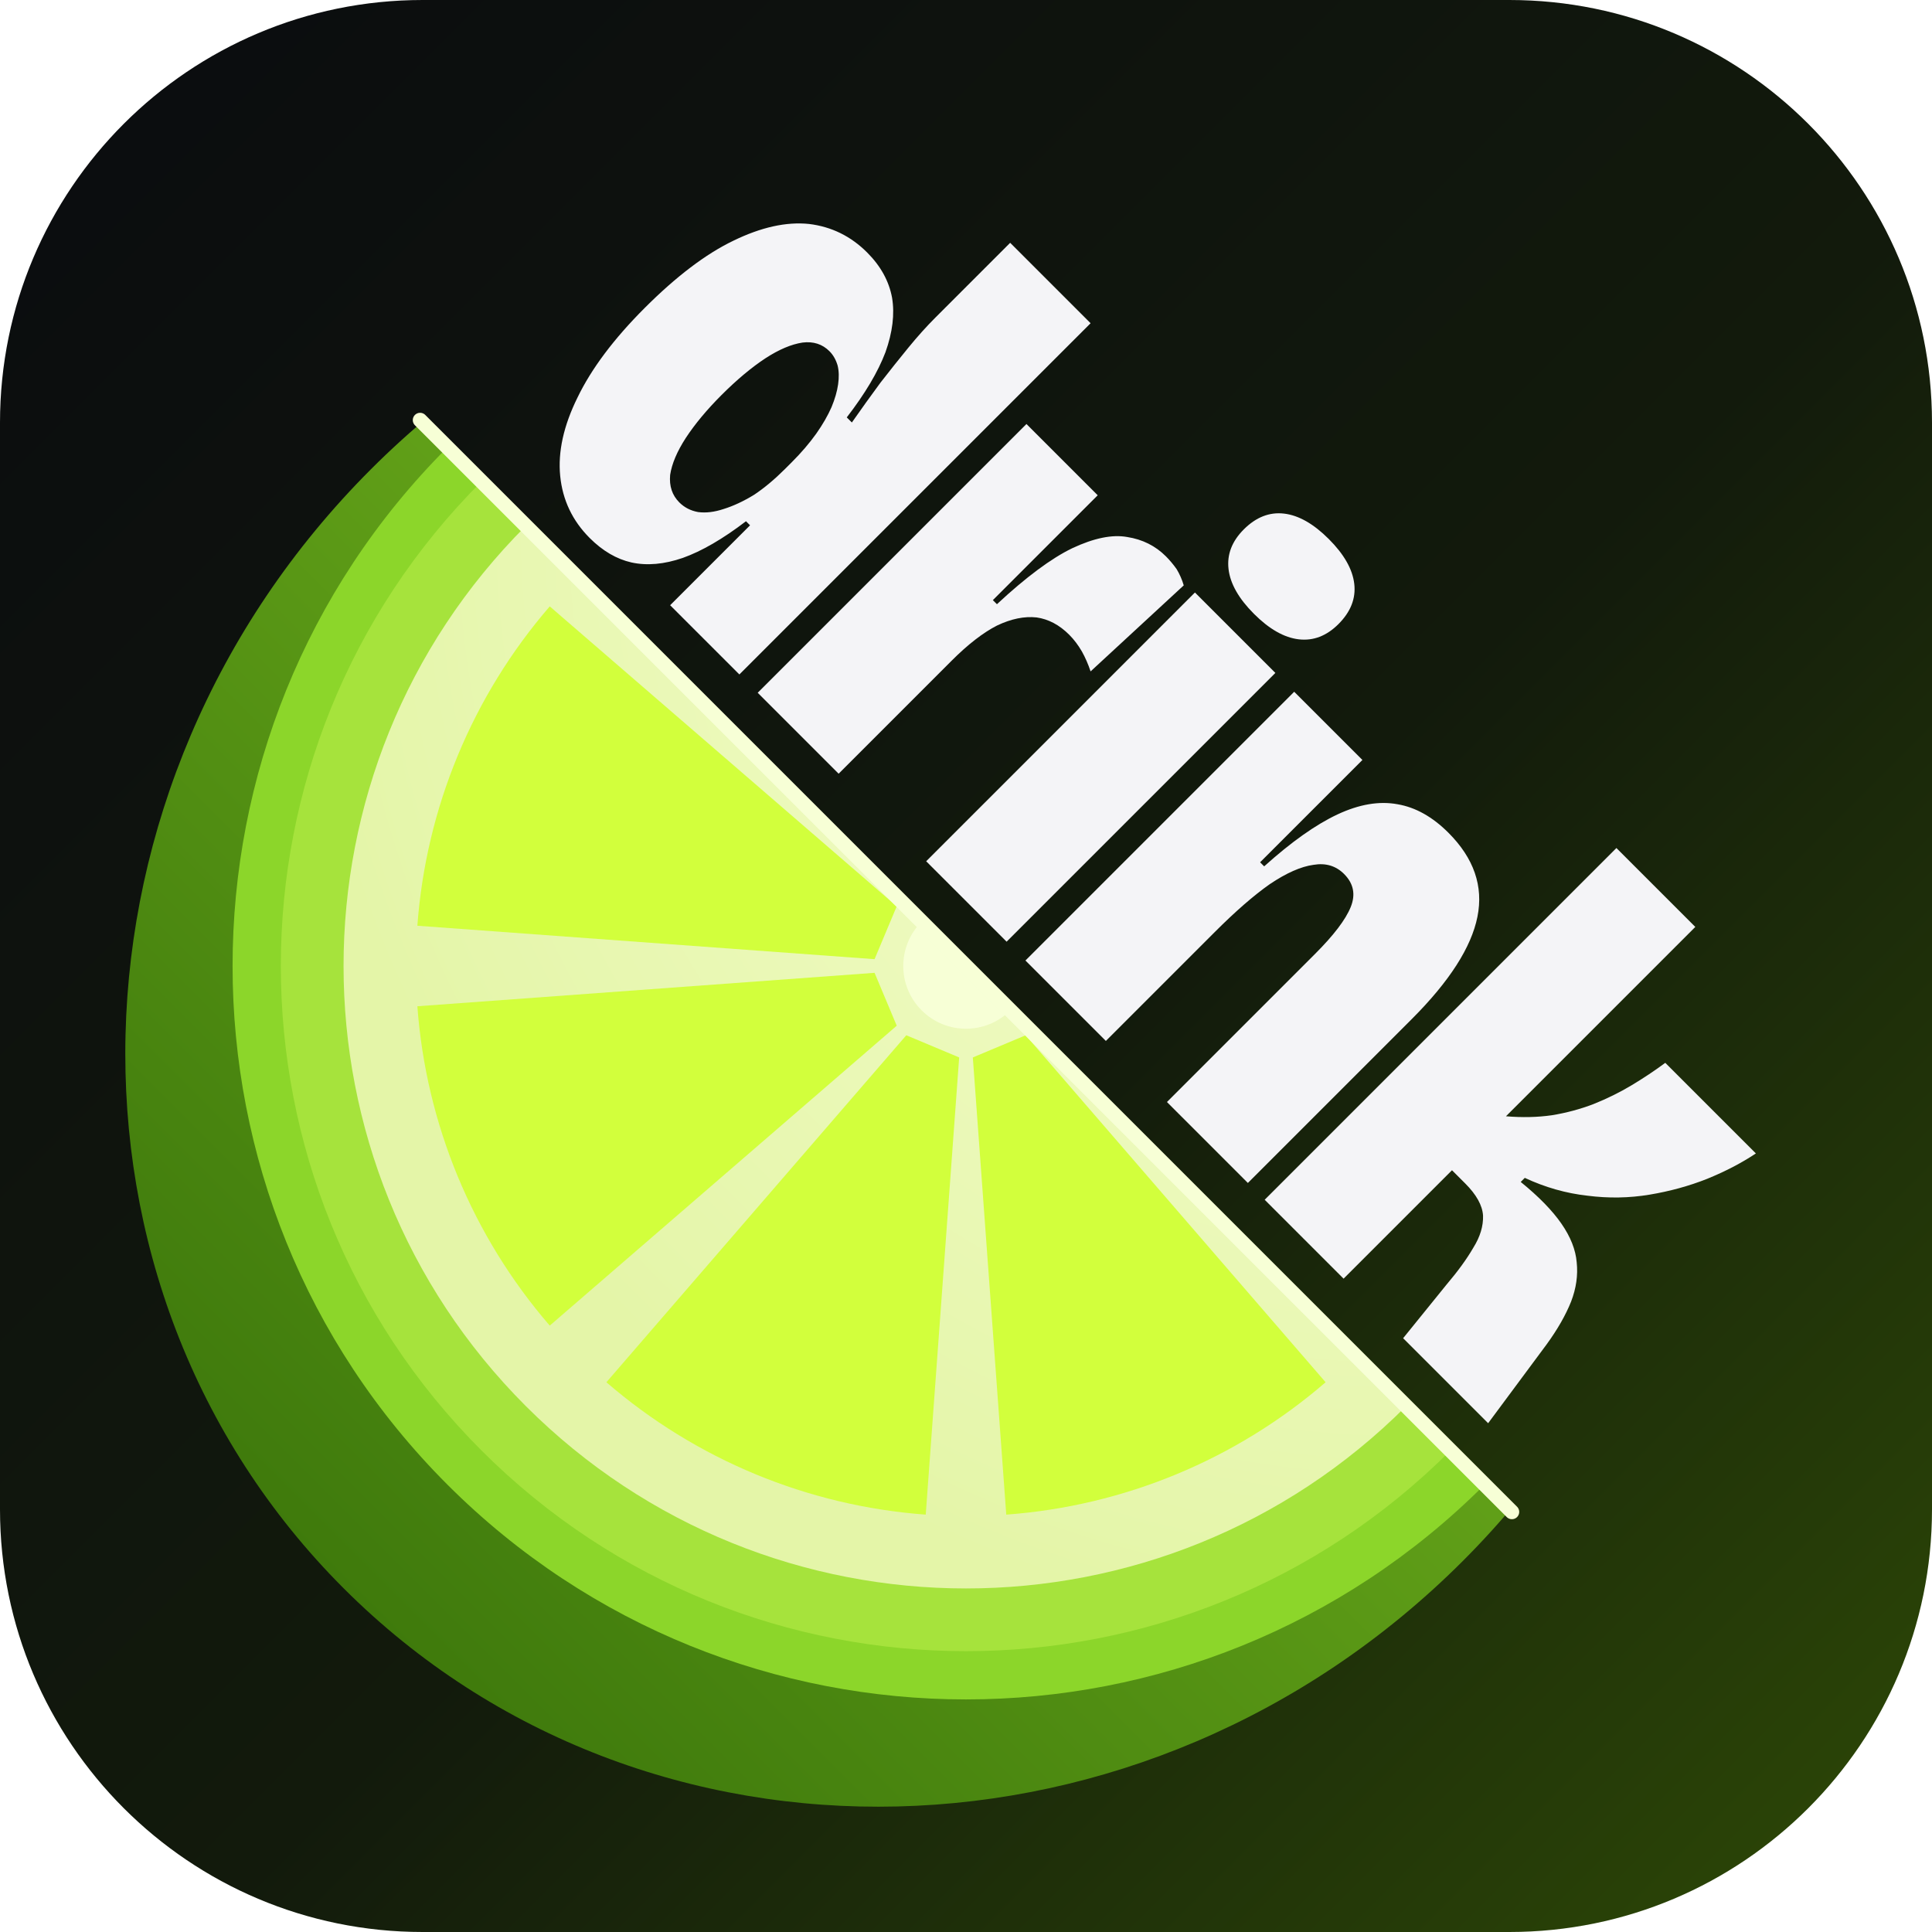
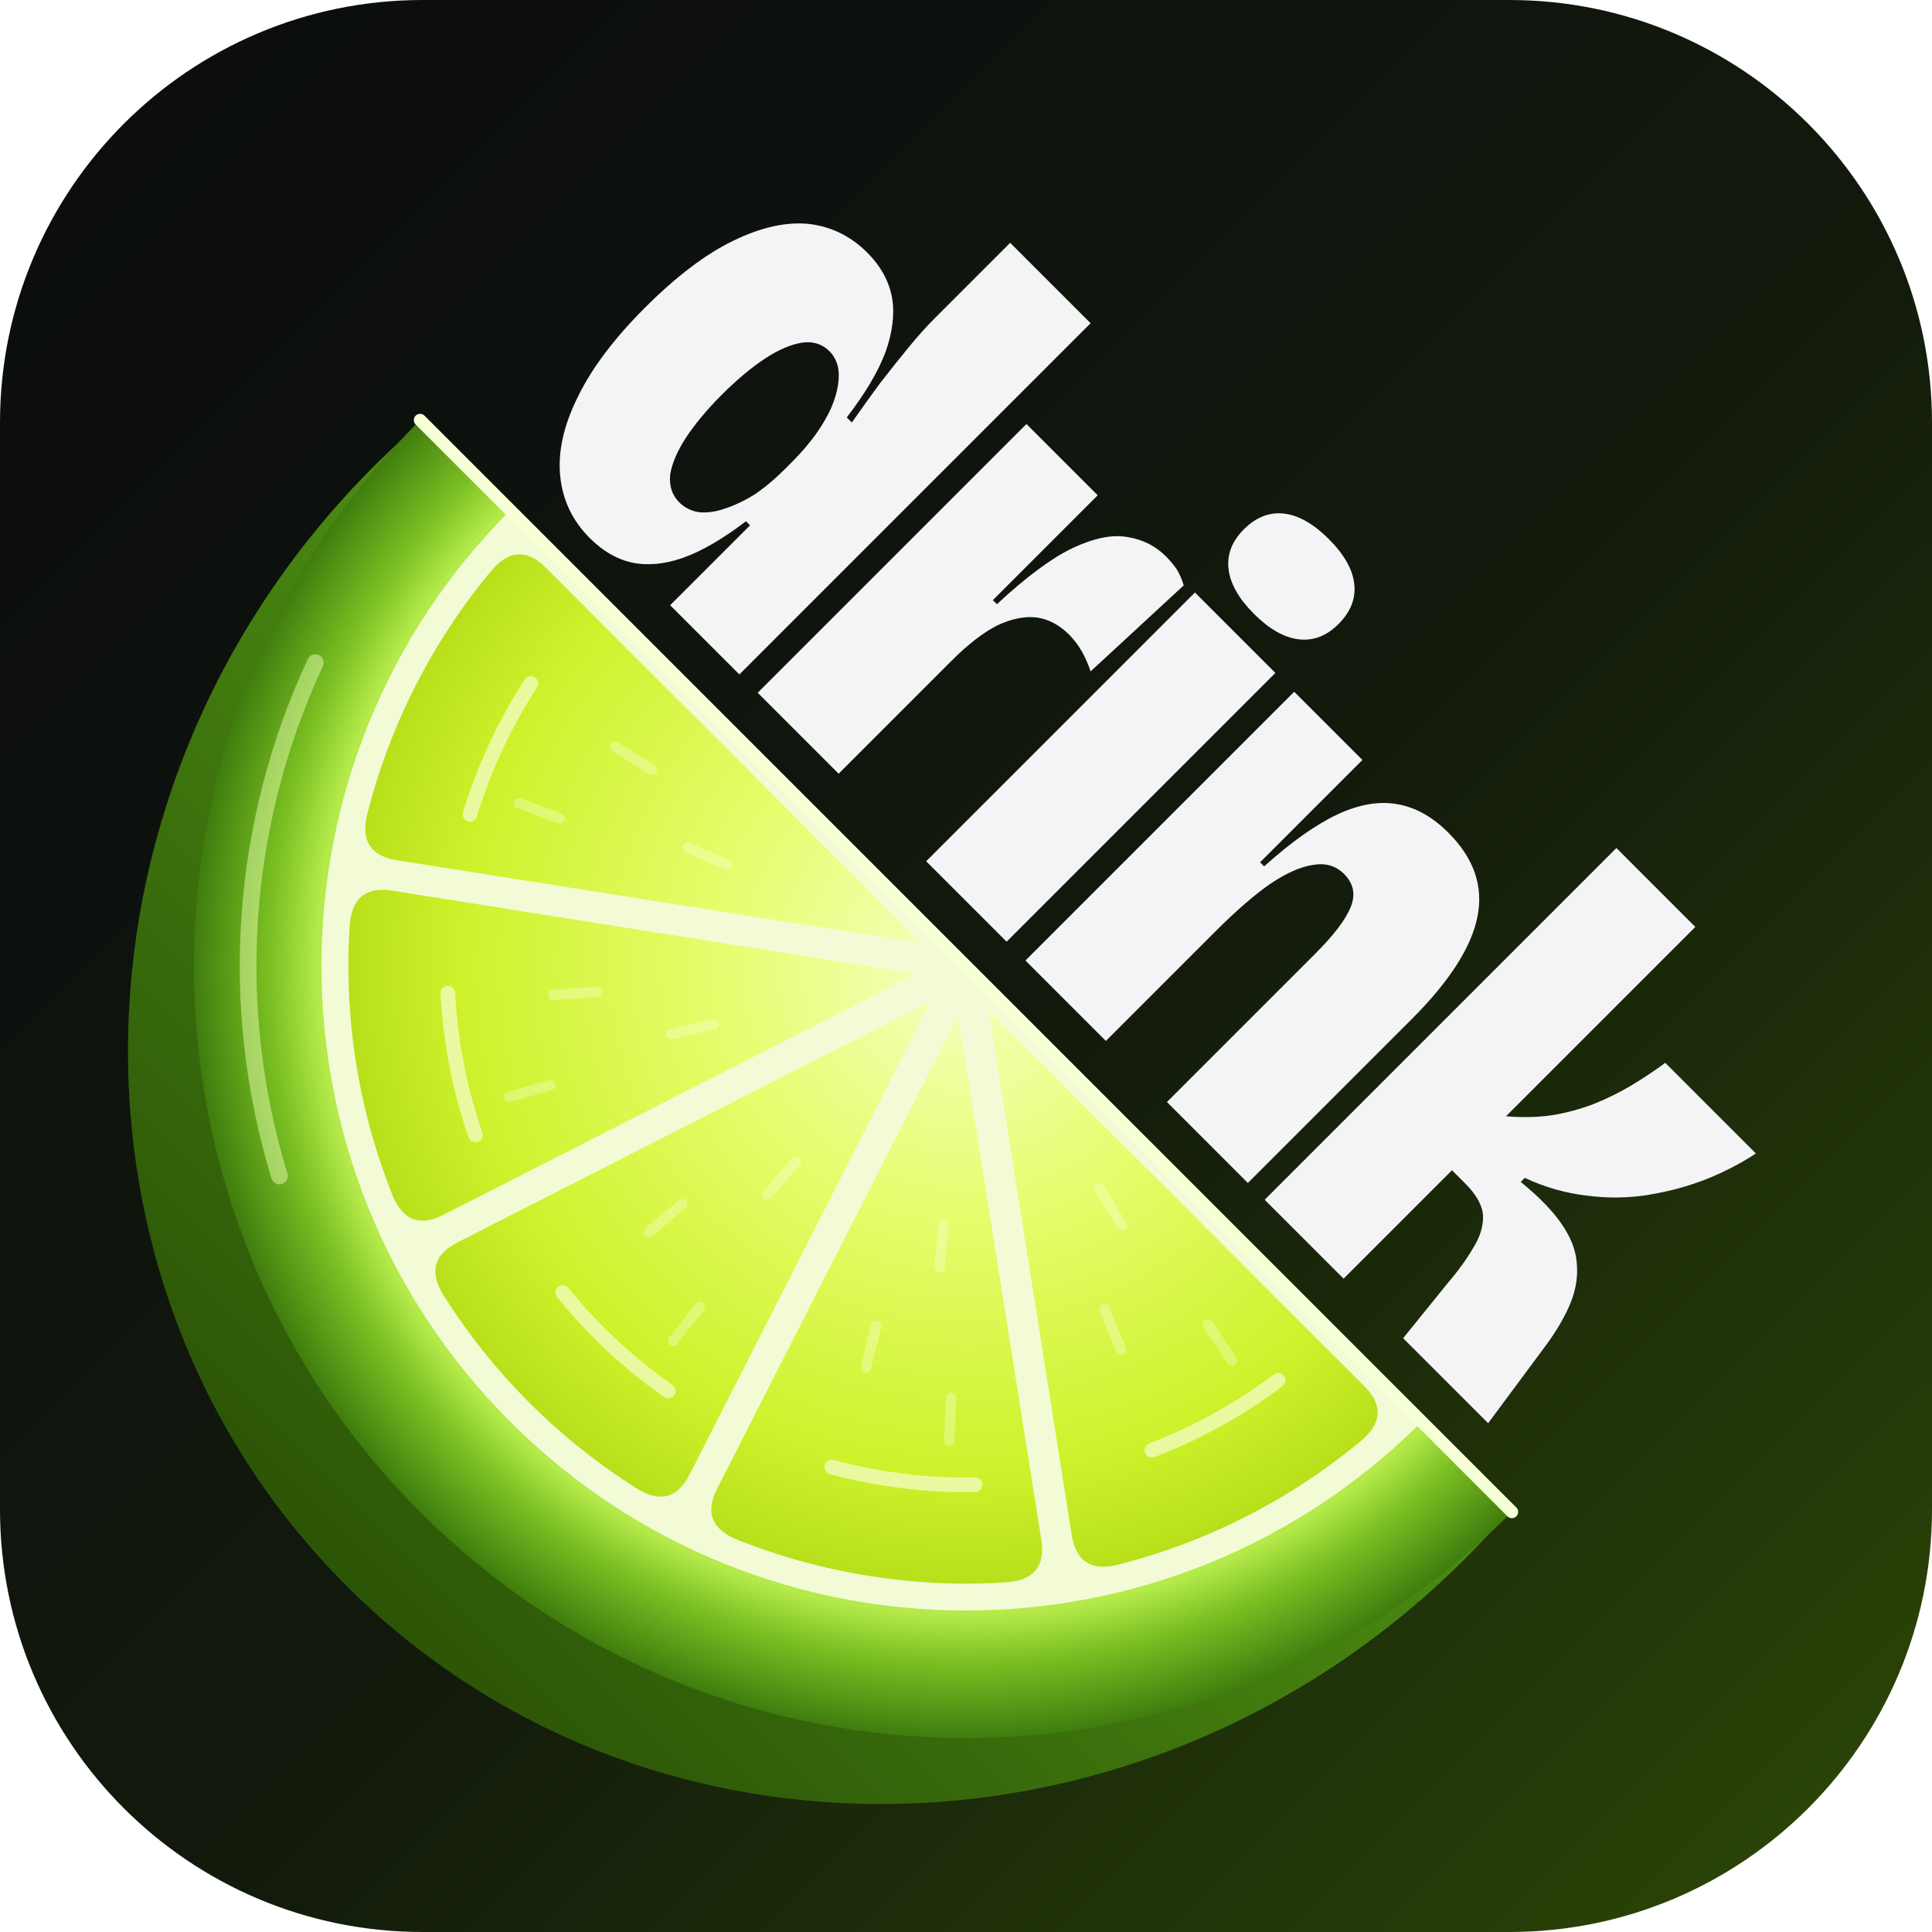
<svg xmlns="http://www.w3.org/2000/svg" viewBox="0 0 512 512">
  <defs>
    <linearGradient id="g" x1="0" y1="0" x2="1" y2="1">
      <stop offset="0" stop-color="#0A0B0F" />
      <stop offset=".55" stop-color="#121A0C" />
      <stop offset="1" stop-color="#2E4A06" />
    </linearGradient>
    <clipPath id="ic-corte">
      <path d="M56 500H944V981H56Z" />
    </clipPath>
-     <linearGradient id="ic-casca" x1="0" y1="0" x2="0" y2="1">
-       <stop offset="0" stop-color="#7DBF22" />
-       <stop offset="1" stop-color="#3F7A0C" />
+     <linearGradient id="ic-lado" x1="0" y1="0" x2="0" y2="1">
+       <stop offset=".5" stop-color="#4A8A12" />
+       <stop offset="1" stop-color="#2C5507" />
    </linearGradient>
-     <radialGradient id="ic-branco" cx=".5" cy="0" r=".9">
-       <stop offset="0" stop-color="#F7FFD6" />
-       <stop offset="1" stop-color="#E4F5A8" />
+     <radialGradient id="ic-casca" gradientUnits="userSpaceOnUse" cx="500" cy="500" r="370">
+       <stop offset=".84" stop-color="#B4EA4A" />
+       <stop offset=".9" stop-color="#7CC123" />
+       <stop offset="1" stop-color="#3F7D0E" />
+     </radialGradient>
+     <radialGradient id="ic-polpa" gradientUnits="userSpaceOnUse" cx="500" cy="500" r="296">
+       <stop offset="0" stop-color="#F6FFC4" />
+       <stop offset=".4" stop-color="#E6FD6E" />
+       <stop offset=".82" stop-color="#CDF22B" />
+       <stop offset="1" stop-color="#B7E01B" />
    </radialGradient>
  </defs>
  <rect width="512" height="512" rx="112" fill="url(#g)" />
  <g transform="translate(-20.48 -20.48) scale(0.55296) rotate(45 500 500)">
    <g clip-path="url(#ic-corte)">
-       <ellipse cx="500" cy="533.3" rx="370" ry="388.5" fill="url(#ic-casca)" />
-       <g transform="translate(130 130) scale(23.125)">
-         <circle cx="16" cy="16" r="15.2" fill="#8CD62A" />
-         <circle cx="16" cy="16" r="14.2" fill="#A6E33C" />
-         <circle cx="16" cy="16" r="12.9" fill="url(#ic-branco)" />
-         <path fill="#D2FF3C" d="M16.14 14.11L16.83 4.63A11.4 11.4 0 0 1 23.45 7.37L17.24 14.56ZM17.44 14.76L24.63 8.55A11.4 11.4 0 0 1 27.37 15.17L17.89 15.86ZM17.89 16.14L27.37 16.83A11.4 11.4 0 0 1 24.63 23.45L17.44 17.24ZM17.24 17.44L23.45 24.63A11.4 11.4 0 0 1 16.83 27.37L16.14 17.89ZM15.86 17.89L15.17 27.37A11.4 11.4 0 0 1 8.55 24.63L14.76 17.44ZM14.56 17.24L7.37 23.45A11.4 11.4 0 0 1 4.63 16.83L14.11 16.14ZM14.11 15.86L4.63 15.17A11.4 11.4 0 0 1 7.37 8.55L14.56 14.76ZM14.76 14.56L8.55 7.37A11.4 11.4 0 0 1 15.17 4.63L15.86 14.11Z" />
-         <circle cx="16" cy="16" r="1.3" fill="#F7FFD6" />
-       </g>
+       <ellipse cx="500" cy="531.5" rx="370" ry="388.5" fill="url(#ic-lado)" />
+       <circle cx="500" cy="500" r="370" fill="url(#ic-casca)" />
+       <circle cx="500" cy="500" r="308.9" fill="#F3FBD6" />
+       <path fill="url(#ic-polpa)" d="M522.8,507.4L777.4,507.4Q795.9,507.4 794.9,525.9A296 296 0 0 1 753.8,652.4Q743.7,667.9 728.8,657.1ZM514.1,519.4L720.1,669Q735,679.9 723.3,694.3A296 296 0 0 1 615.8,772.4Q598.5,779.1 592.8,761.5ZM500,523.9L578.7,766.1Q584.4,783.7 566.5,788.4A296 296 0 0 1 433.5,788.4Q415.6,783.7 421.3,766.1ZM485.9,519.4L407.2,761.5Q401.5,779.1 384.2,772.4A296 296 0 0 1 276.7,694.3Q265,679.9 279.9,669ZM477.2,507.4L271.2,657.1Q256.3,667.9 246.2,652.4A296 296 0 0 1 205.1,525.9Q204.1,507.4 222.6,507.4Z" />
+       <path d="M620.6 530.1L640.7 535.1M663.5 569.4L682.6 577.5M703.4 539.5L723.7 543.5M579.9 595.2L593.2 611.1M591.5 652.2L602.1 670M641.3 651.5L655.4 666.7M508.7 624L510.1 644.7M484.5 676.9L482.7 697.6M525.3 705.7L527.8 726.2M434.1 605.4L423.1 623M383.5 634L369.9 649.7M399.5 681.2L389.5 699.3M384.7 546.6L365.5 554.3M327 540L306.8 544.6M312.2 587.6L293.4 596.3" fill="none" stroke="#FFFFF0" stroke-opacity=".32" stroke-width="5" stroke-linecap="round" />
+       <path d="M746.2 534.6A248.6 248.6 0 0 1 727.1 601.1M678.9 672.7A248.6 248.6 0 0 1 624.3 715.3M543.2 744.9A248.6 248.6 0 0 1 474 747.3M391 723.5A248.6 248.6 0 0 1 333.6 684.8M280.5 616.7A248.6 248.6 0 0 1 256.8 551.7" fill="none" stroke="#FFFFF0" stroke-opacity=".6" stroke-width="7" stroke-linecap="round" />
+       <path d="M338.5,803.8A344.1 344.1 0 0 1 176.7,617.7" fill="none" stroke="#E9FFB0" stroke-opacity=".5" stroke-width="8" stroke-linecap="round" />
+       <circle cx="500" cy="500" r="16.6" fill="#F3FBD6" />
    </g>
-     <path d="M130 500H870" stroke="#F7FFD6" stroke-width="7" stroke-linecap="round" />
+     <path d="M130 500H870" stroke="#F7FFD6" stroke-width="6" stroke-linecap="round" />
    <g transform="translate(500 478) scale(0.345) translate(-980 0)">
      <path style="fill:#F4F4F7;stroke:none" d="M190 13Q139 13 100 -19Q61 -51 40 -113Q18 -176 18 -267Q18 -360 39 -420Q60 -481 97 -511Q134 -540 182 -540Q222 -540 251 -520Q279 -500 298 -460Q316 -420 324 -358H334Q328 -392 323 -425Q319 -457 316 -487Q313 -517 313 -543V-690H471V-216V0H335V-157H327Q319 -97 301 -59Q283 -22 255 -4Q228 13 190 13ZM243 -110Q258 -110 271 -119Q284 -129 293 -147Q303 -166 309 -191Q314 -216 314 -247V-260Q314 -288 310 -312Q306 -335 299 -353Q292 -370 283 -382Q274 -394 264 -400Q253 -406 242 -406Q221 -406 207 -388Q193 -369 186 -336Q179 -302 179 -257Q179 -214 186 -180Q193 -147 207 -128Q222 -110 243 -110ZM507 0V-292V-528H647V-322H655Q658 -405 674 -451Q691 -498 717 -516Q743 -535 774 -535Q785 -535 797 -533Q809 -530 820 -524L813 -348Q799 -355 785 -359Q770 -363 756 -363Q727 -363 707 -348Q687 -332 676 -301Q666 -270 666 -222V0ZM838 0V-528H996V0ZM917 -565Q872 -565 848 -584Q824 -603 824 -638Q824 -674 848 -693Q872 -712 917 -712Q962 -712 986 -693Q1010 -674 1010 -638Q1010 -603 986 -584Q962 -565 917 -565ZM1033 0V-311V-528H1167V-327H1175Q1179 -403 1196 -450Q1213 -497 1245 -519Q1276 -541 1323 -541Q1398 -541 1434 -487Q1470 -433 1470 -322V0H1311V-291Q1311 -346 1300 -372Q1289 -398 1261 -398Q1237 -398 1222 -377Q1206 -356 1198 -315Q1191 -275 1191 -214V0ZM1503 0V-691H1658V-319Q1684 -341 1702 -365Q1720 -390 1732 -417Q1744 -445 1751 -473Q1758 -501 1762 -528H1940Q1933 -493 1917 -455Q1901 -418 1876 -383Q1851 -348 1816 -321Q1781 -293 1737 -277V-269Q1785 -274 1818 -268Q1851 -262 1871 -245Q1892 -228 1904 -201Q1916 -173 1922 -135L1942 0H1775L1765 -95Q1762 -132 1755 -158Q1749 -184 1733 -199Q1717 -213 1684 -213H1658V0Z" />
    </g>
  </g>
</svg>
